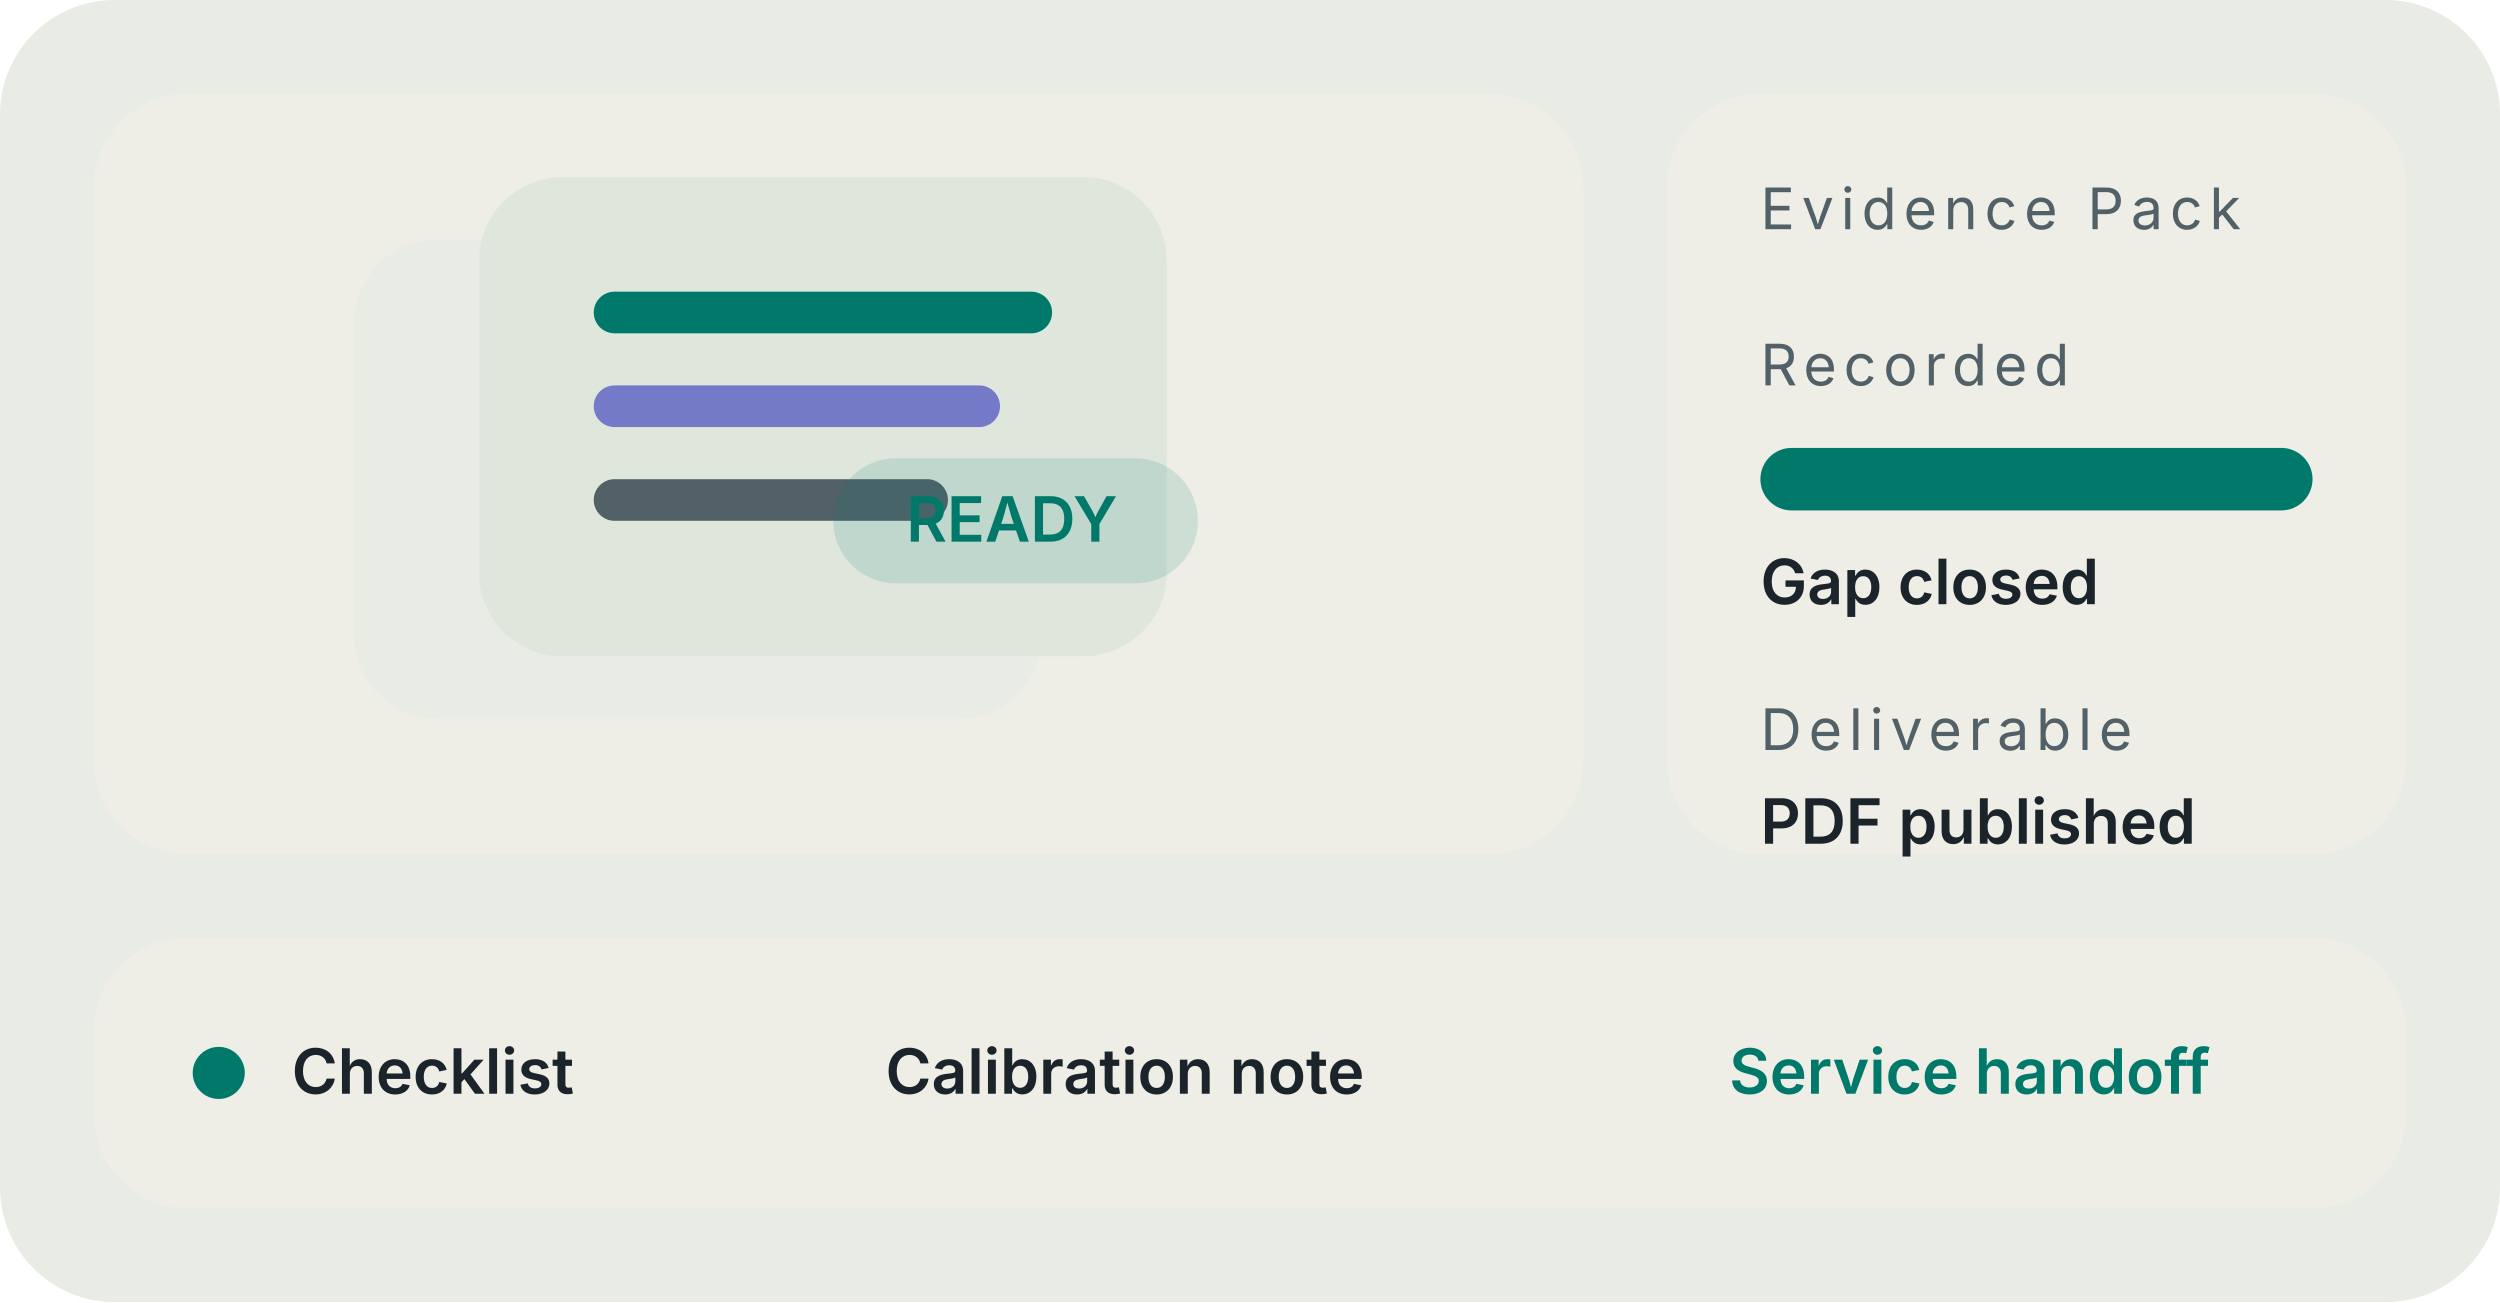
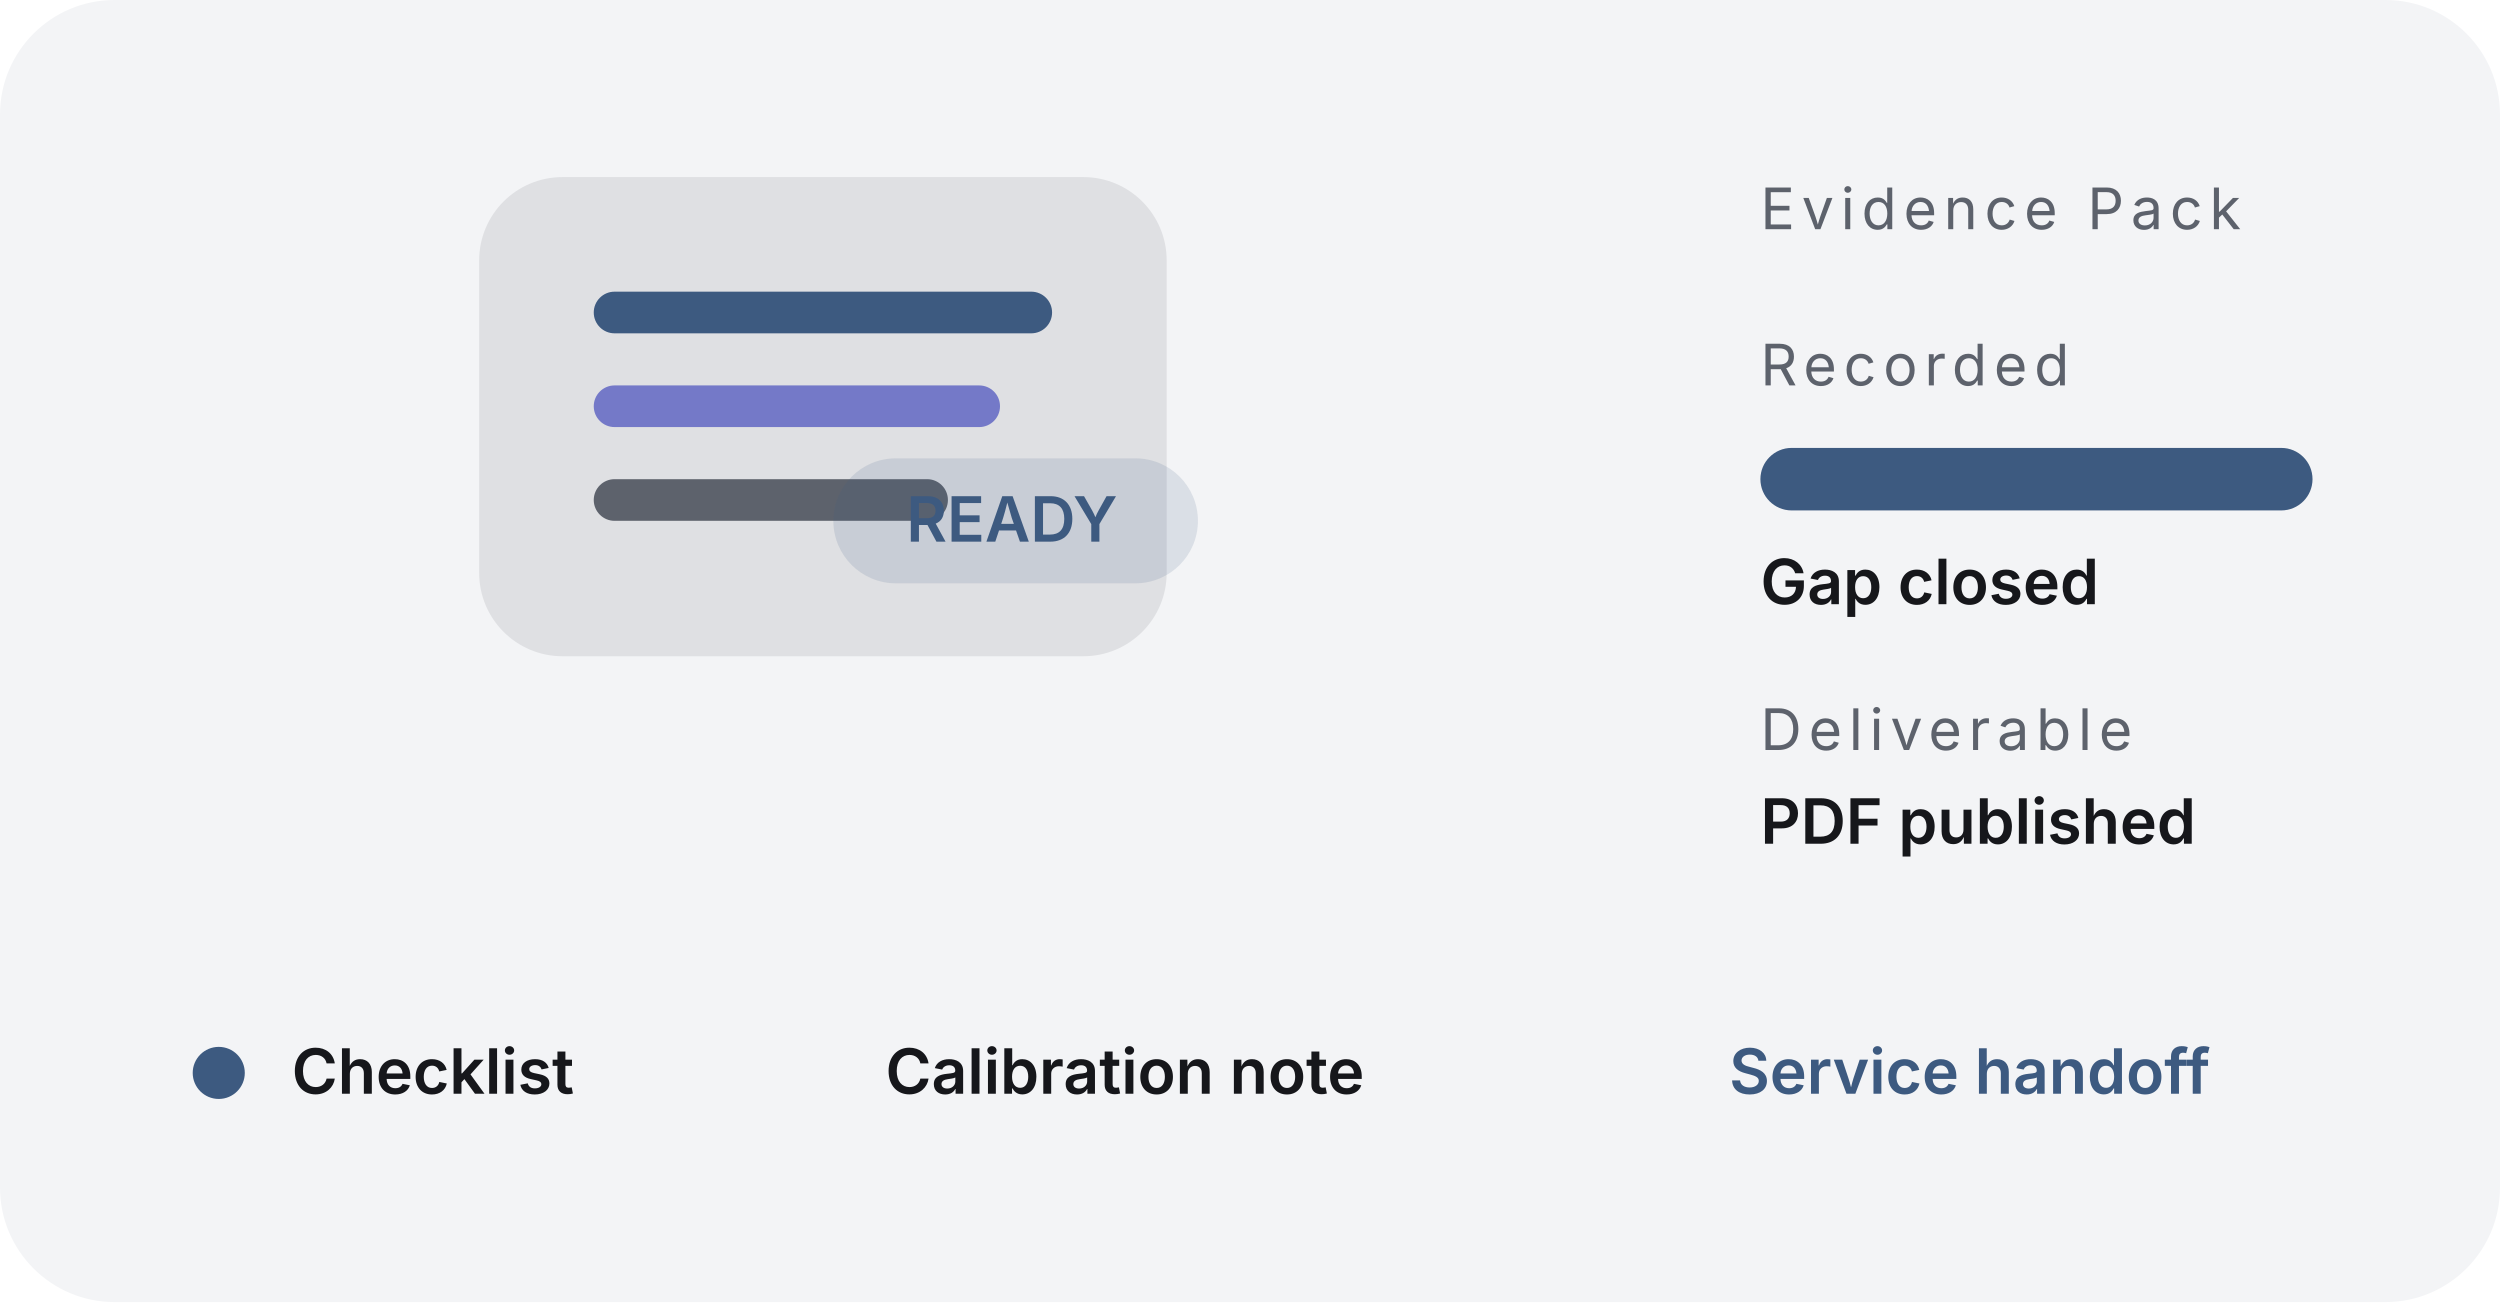
<svg xmlns="http://www.w3.org/2000/svg" viewBox="0 0 480 250" fill="none">
  <style>
-     .bg { fill: #e8ece4; }
-     .panel { fill: #eeeee6; }
-     .doc-back { fill: #e8ece4; }
-     .doc-front { fill: #dfe6dc; }
+     .bg { fill: #f3f4f6; }
+     .panel { fill: #f3f4f6; }
+     .doc-back { fill: #f3f4f6; }
+     .doc-front { fill: #dfe0e3; }
    .row {
      transform-box: fill-box;
      transform-origin: left center;
      animation: row 4.5s ease-in-out infinite;
    }
    .row-delay { animation-delay: 0.32s; }
    .row-delay-2 { animation-delay: 0.64s; }
    .stamp {
      transform-box: fill-box;
      transform-origin: center;
      animation: stamp 4.5s ease-in-out infinite;
    }
    .bar {
      transform-box: fill-box;
      transform-origin: left center;
      animation: bar 4.5s ease-in-out infinite;
    }
-     .label { fill: #526067; font: 11px Inter, Arial, sans-serif; letter-spacing: 0.12em; text-transform: uppercase; }
-     .value { fill: #1c242b; font: 600 12px Inter, Arial, sans-serif; }
-     .key { fill: #00796b; font: 600 12px Inter, Arial, sans-serif; }
+     .label { fill: #5d626c; font: 11px Inter, Arial, sans-serif; letter-spacing: 0.12em; text-transform: uppercase; }
+     .value { fill: #16171b; font: 600 12px Inter, Arial, sans-serif; }
+     .key { fill: #3d5a80; font: 600 12px Inter, Arial, sans-serif; }
    @keyframes row {
      0%, 14% { transform: scaleX(0.2); opacity: 0.35; }
      32%, 100% { transform: scaleX(1); opacity: 1; }
    }
    @keyframes bar {
      0%, 22% { transform: scaleX(0.16); }
      42%, 100% { transform: scaleX(0.92); }
    }
    @keyframes stamp {
      0%, 48% { opacity: 0; transform: scale(0.78) rotate(-8deg); }
      60%, 100% { opacity: 1; transform: scale(1) rotate(-8deg); }
    }
    @media (prefers-reduced-motion: reduce) {
      .row, .row-delay, .row-delay-2, .stamp, .bar { animation: none !important; transform: none !important; opacity: 1 !important; }
    }
  </style>
  <rect class="bg" x="0" y="0" width="480" height="250" rx="22" />
  <rect class="panel" x="18" y="18" width="286" height="146" rx="18" />
  <rect class="panel" x="320" y="18" width="142" height="146" rx="18" />
  <rect class="panel" x="18" y="180" width="444" height="52" rx="18" />
  <rect class="doc-back" x="68" y="46" width="132" height="92" rx="16" />
  <rect class="doc-front" x="92" y="34" width="132" height="92" rx="16" />
-   <rect class="row" x="114" y="56" width="88" height="8" rx="4" fill="#00796b" />
+   <rect class="row" x="114" y="56" width="88" height="8" rx="4" fill="#3d5a80" />
  <rect class="row row-delay" x="114" y="74" width="78" height="8" rx="4" fill="#7479c8" />
-   <rect class="row row-delay-2" x="114" y="92" width="68" height="8" rx="4" fill="#526067" />
+   <rect class="row row-delay-2" x="114" y="92" width="68" height="8" rx="4" fill="#5d626c" />
  <g class="stamp">
-     <rect x="160" y="88" width="70" height="24" rx="12" fill="#00796b" opacity="0.14" />
+     <rect x="160" y="88" width="70" height="24" rx="12" fill="#3d5a80" opacity="0.14" />
    <text class="key" x="174" y="104">READY</text>
  </g>
  <text class="label" x="338" y="44">Evidence Pack</text>
  <text class="label" x="338" y="74">Recorded</text>
-   <rect x="338" y="86" width="106" height="12" rx="6" fill="#d2d5ce" />
-   <rect class="bar" x="338" y="86" width="106" height="12" rx="6" fill="#00796b" />
+   <rect x="338" y="86" width="106" height="12" rx="6" fill="#e5e7eb" />
+   <rect class="bar" x="338" y="86" width="106" height="12" rx="6" fill="#3d5a80" />
  <text class="value" x="338" y="116">Gap closed</text>
  <text class="label" x="338" y="144">Deliverable</text>
  <text class="value" x="338" y="162">PDF published</text>
-   <circle cx="42" cy="206" r="5" fill="#00796b" />
+   <circle cx="42" cy="206" r="5" fill="#3d5a80" />
  <text class="value" x="56" y="210">Checklist</text>
  <text class="value" x="170" y="210">Calibration note</text>
  <text class="key" x="332" y="210">Service handoff</text>
</svg>
